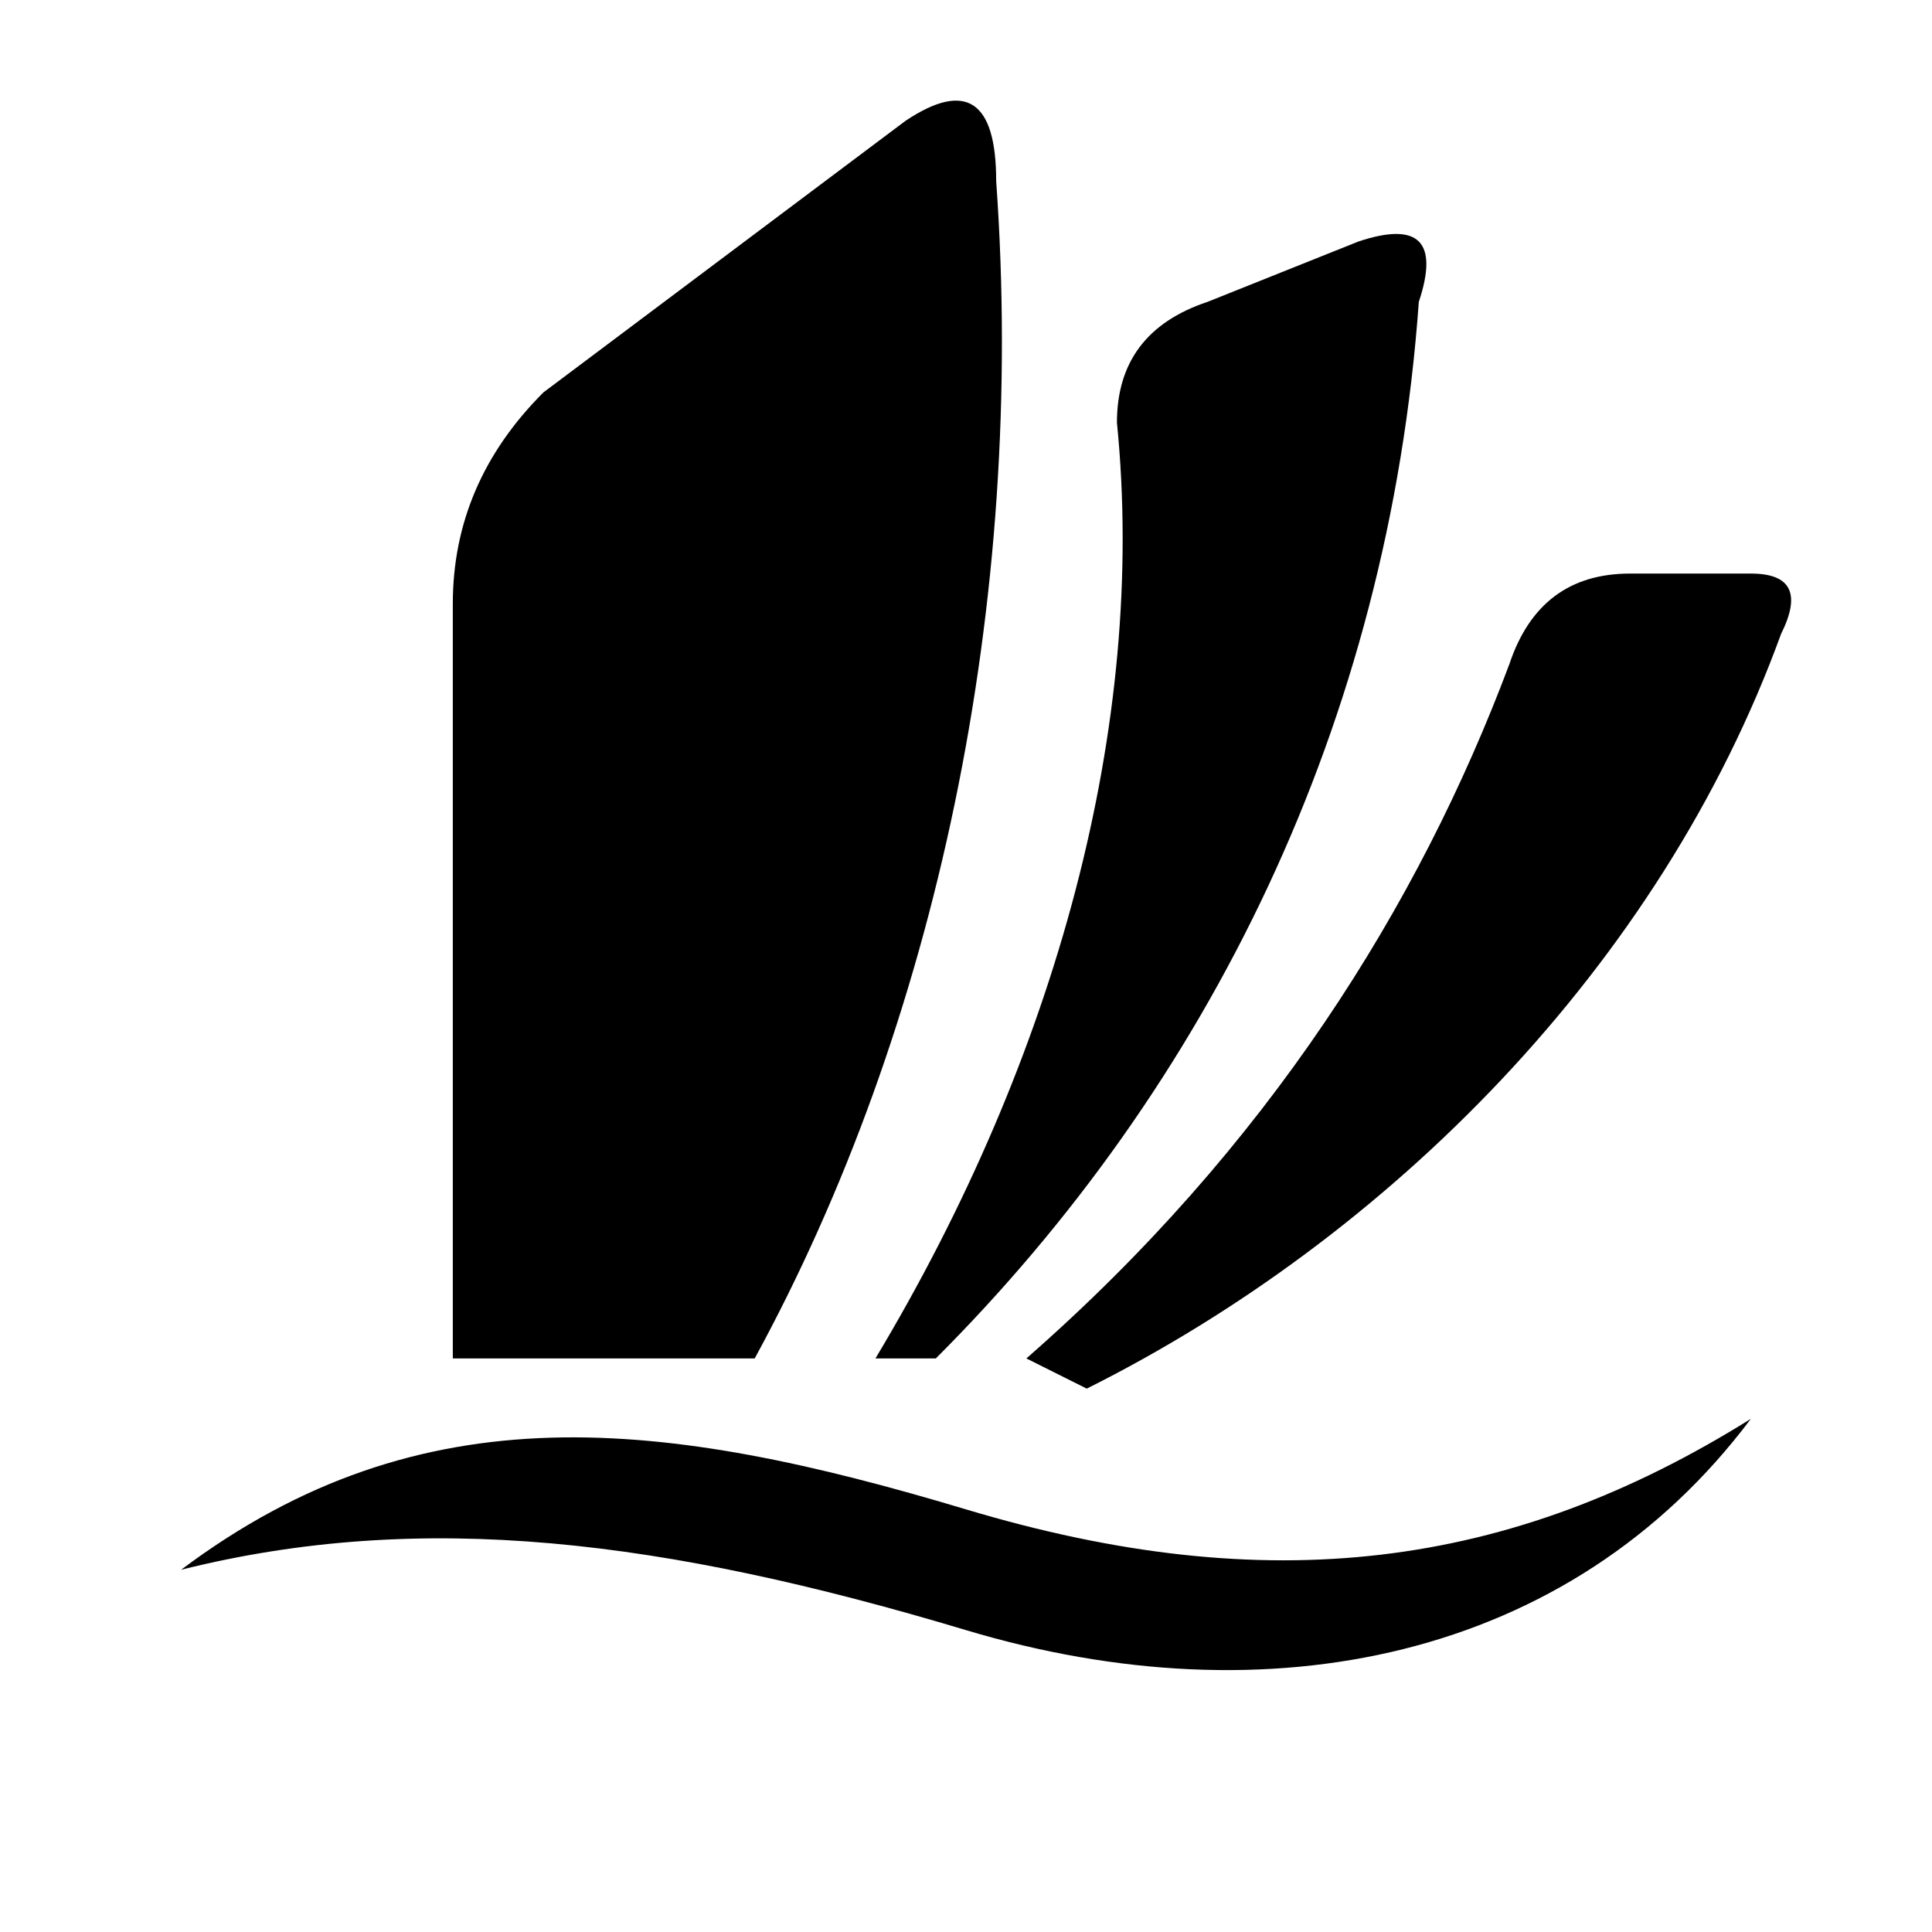
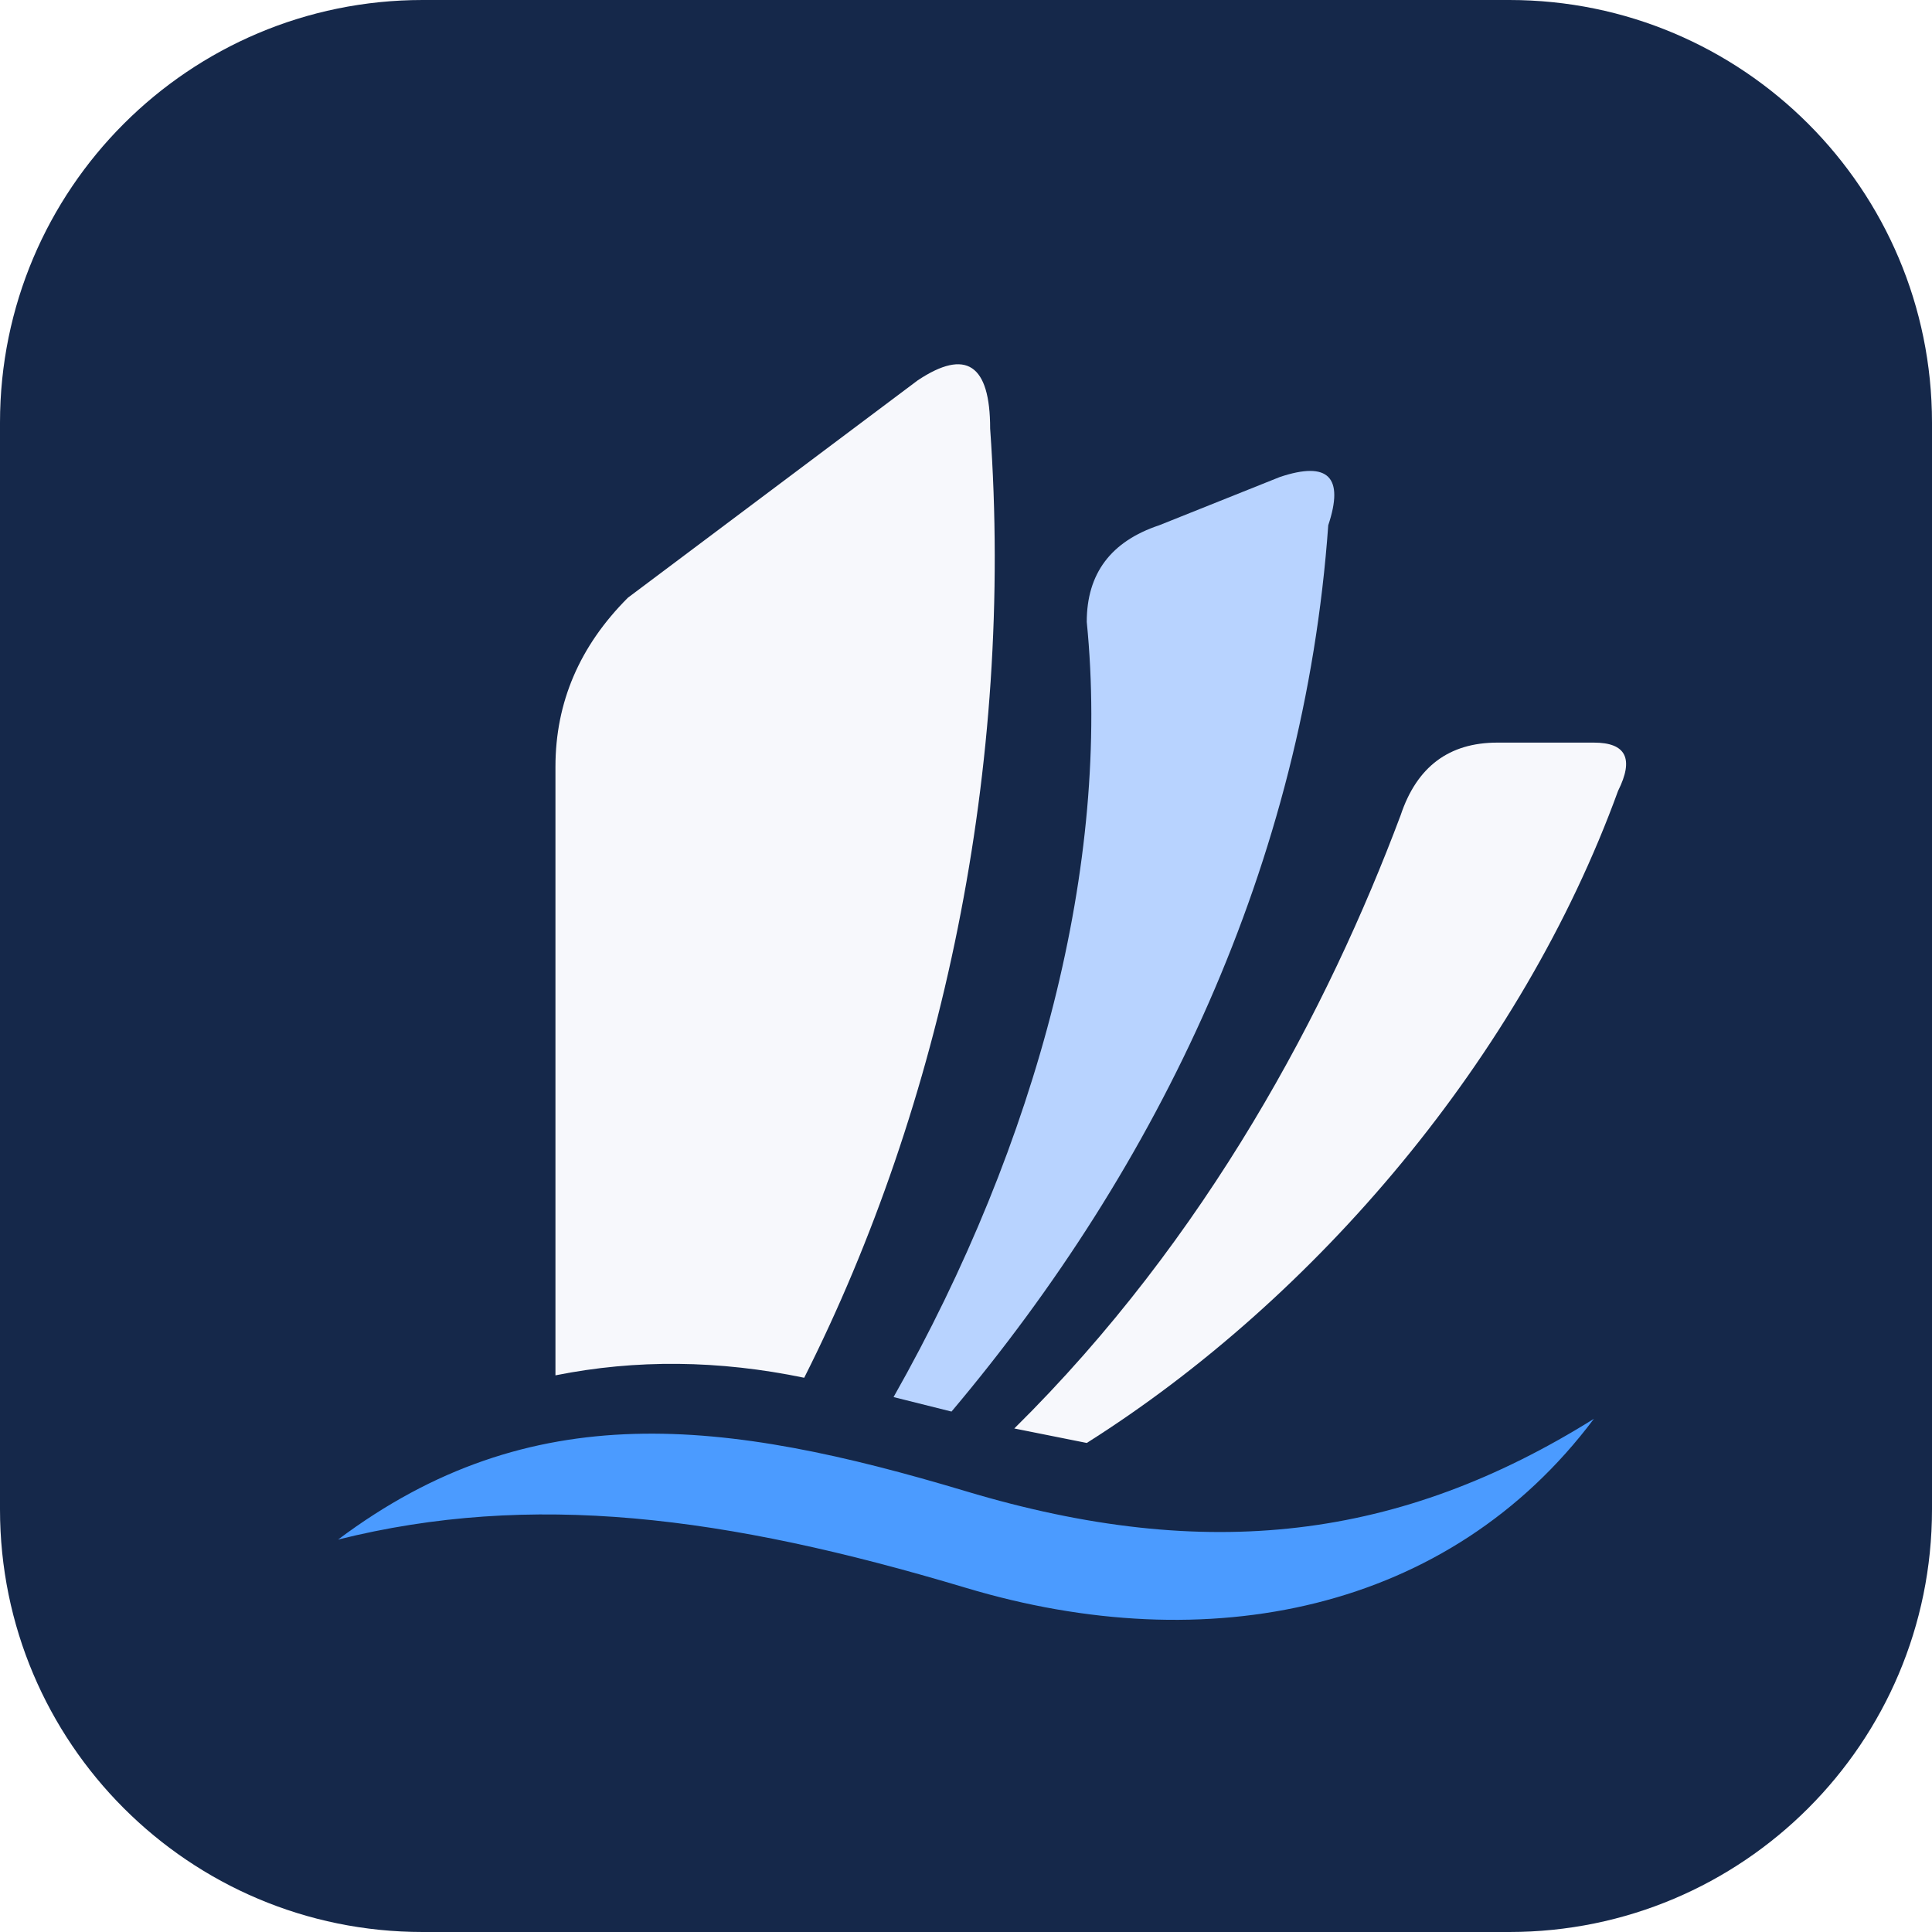
<svg xmlns="http://www.w3.org/2000/svg" viewBox="0 0 64 64">
-   <path d="M15 45V20Q15 16 18 13L30 4Q33 2 33 6C34 20 31 34 25 45Z" />
-   <path d="M29 45C35 35 38 24 37 14Q37 11 40 10L45 8Q48 7 47 10C46 24 40 36 31 45Z" />
-   <path d="M34 45C42 38 47 30 50 22Q51 19 54 19L58 19Q60 19 59 21C55 32 46 41 36 46Z" />
-   <path d="M6 52C14 46 22 47 32 50C42 53 50 52 58 47C52 55 42 57 32 54C22 51 14 50 6 52Z" />
+   <rect width="64" height="64" rx="14" fill="#15284a" />
+   <g transform="translate(32 33) scale(0.8) translate(-32 -29.5)">
+     <path d="M15 45.2V20Q15 16 18 13L30 4Q33 2 33 6C34 20 31 34 25.3 45.3Q20 44.2 15 45.2Z" fill="#f7f8fc" />
+     <path d="M29 46.1C35 35.5 38 24 37 14Q37 11 40 10L45 8Q48 7 47 10C46 24 40 36.5 31.4 46.7Z" fill="#b8d3ff" />
+     <path d="M34 47.4C42 39.5 47 30 50 22Q51 19 54 19L58 19Q60 19 59 21C55 32 46.5 42 37 48Z" fill="#f7f8fc" />
+     <path d="M6 52C14 46 22 47 32 50C42 53 50 52 58 47C52 55 42 57 32 54C22 51 14 50 6 52Z" fill="#4b9bff" />
+   </g>
</svg>
